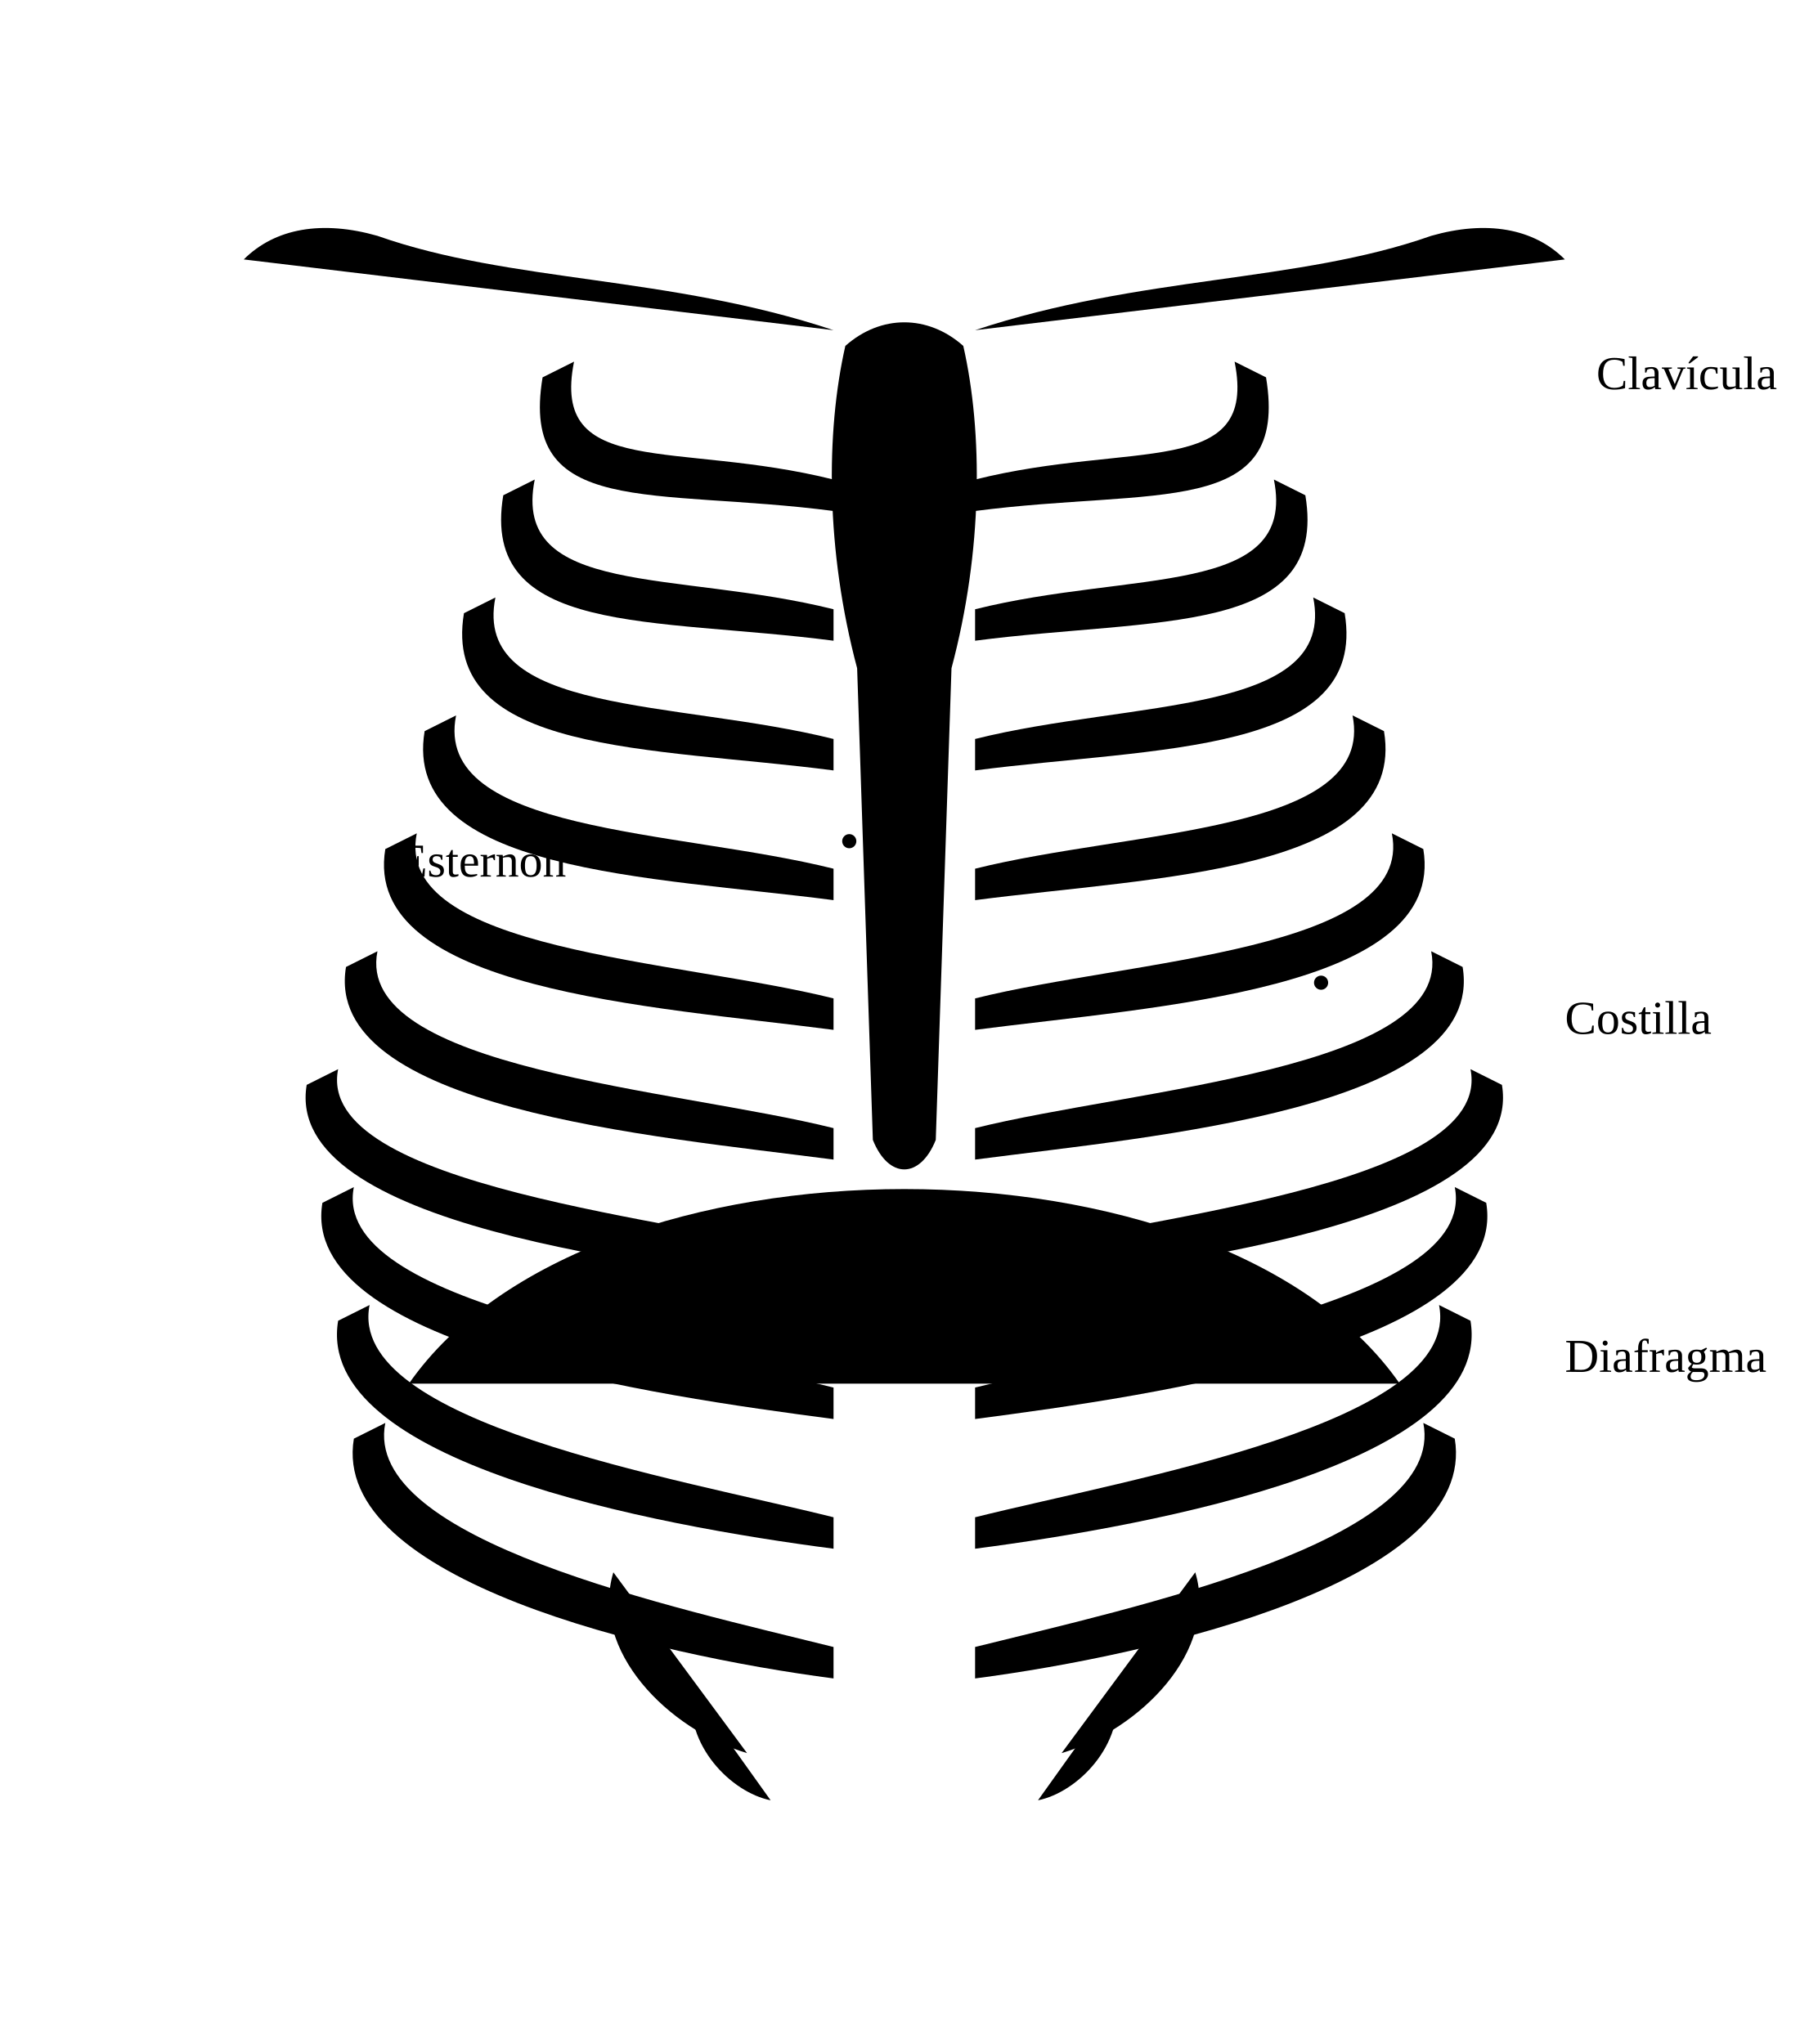
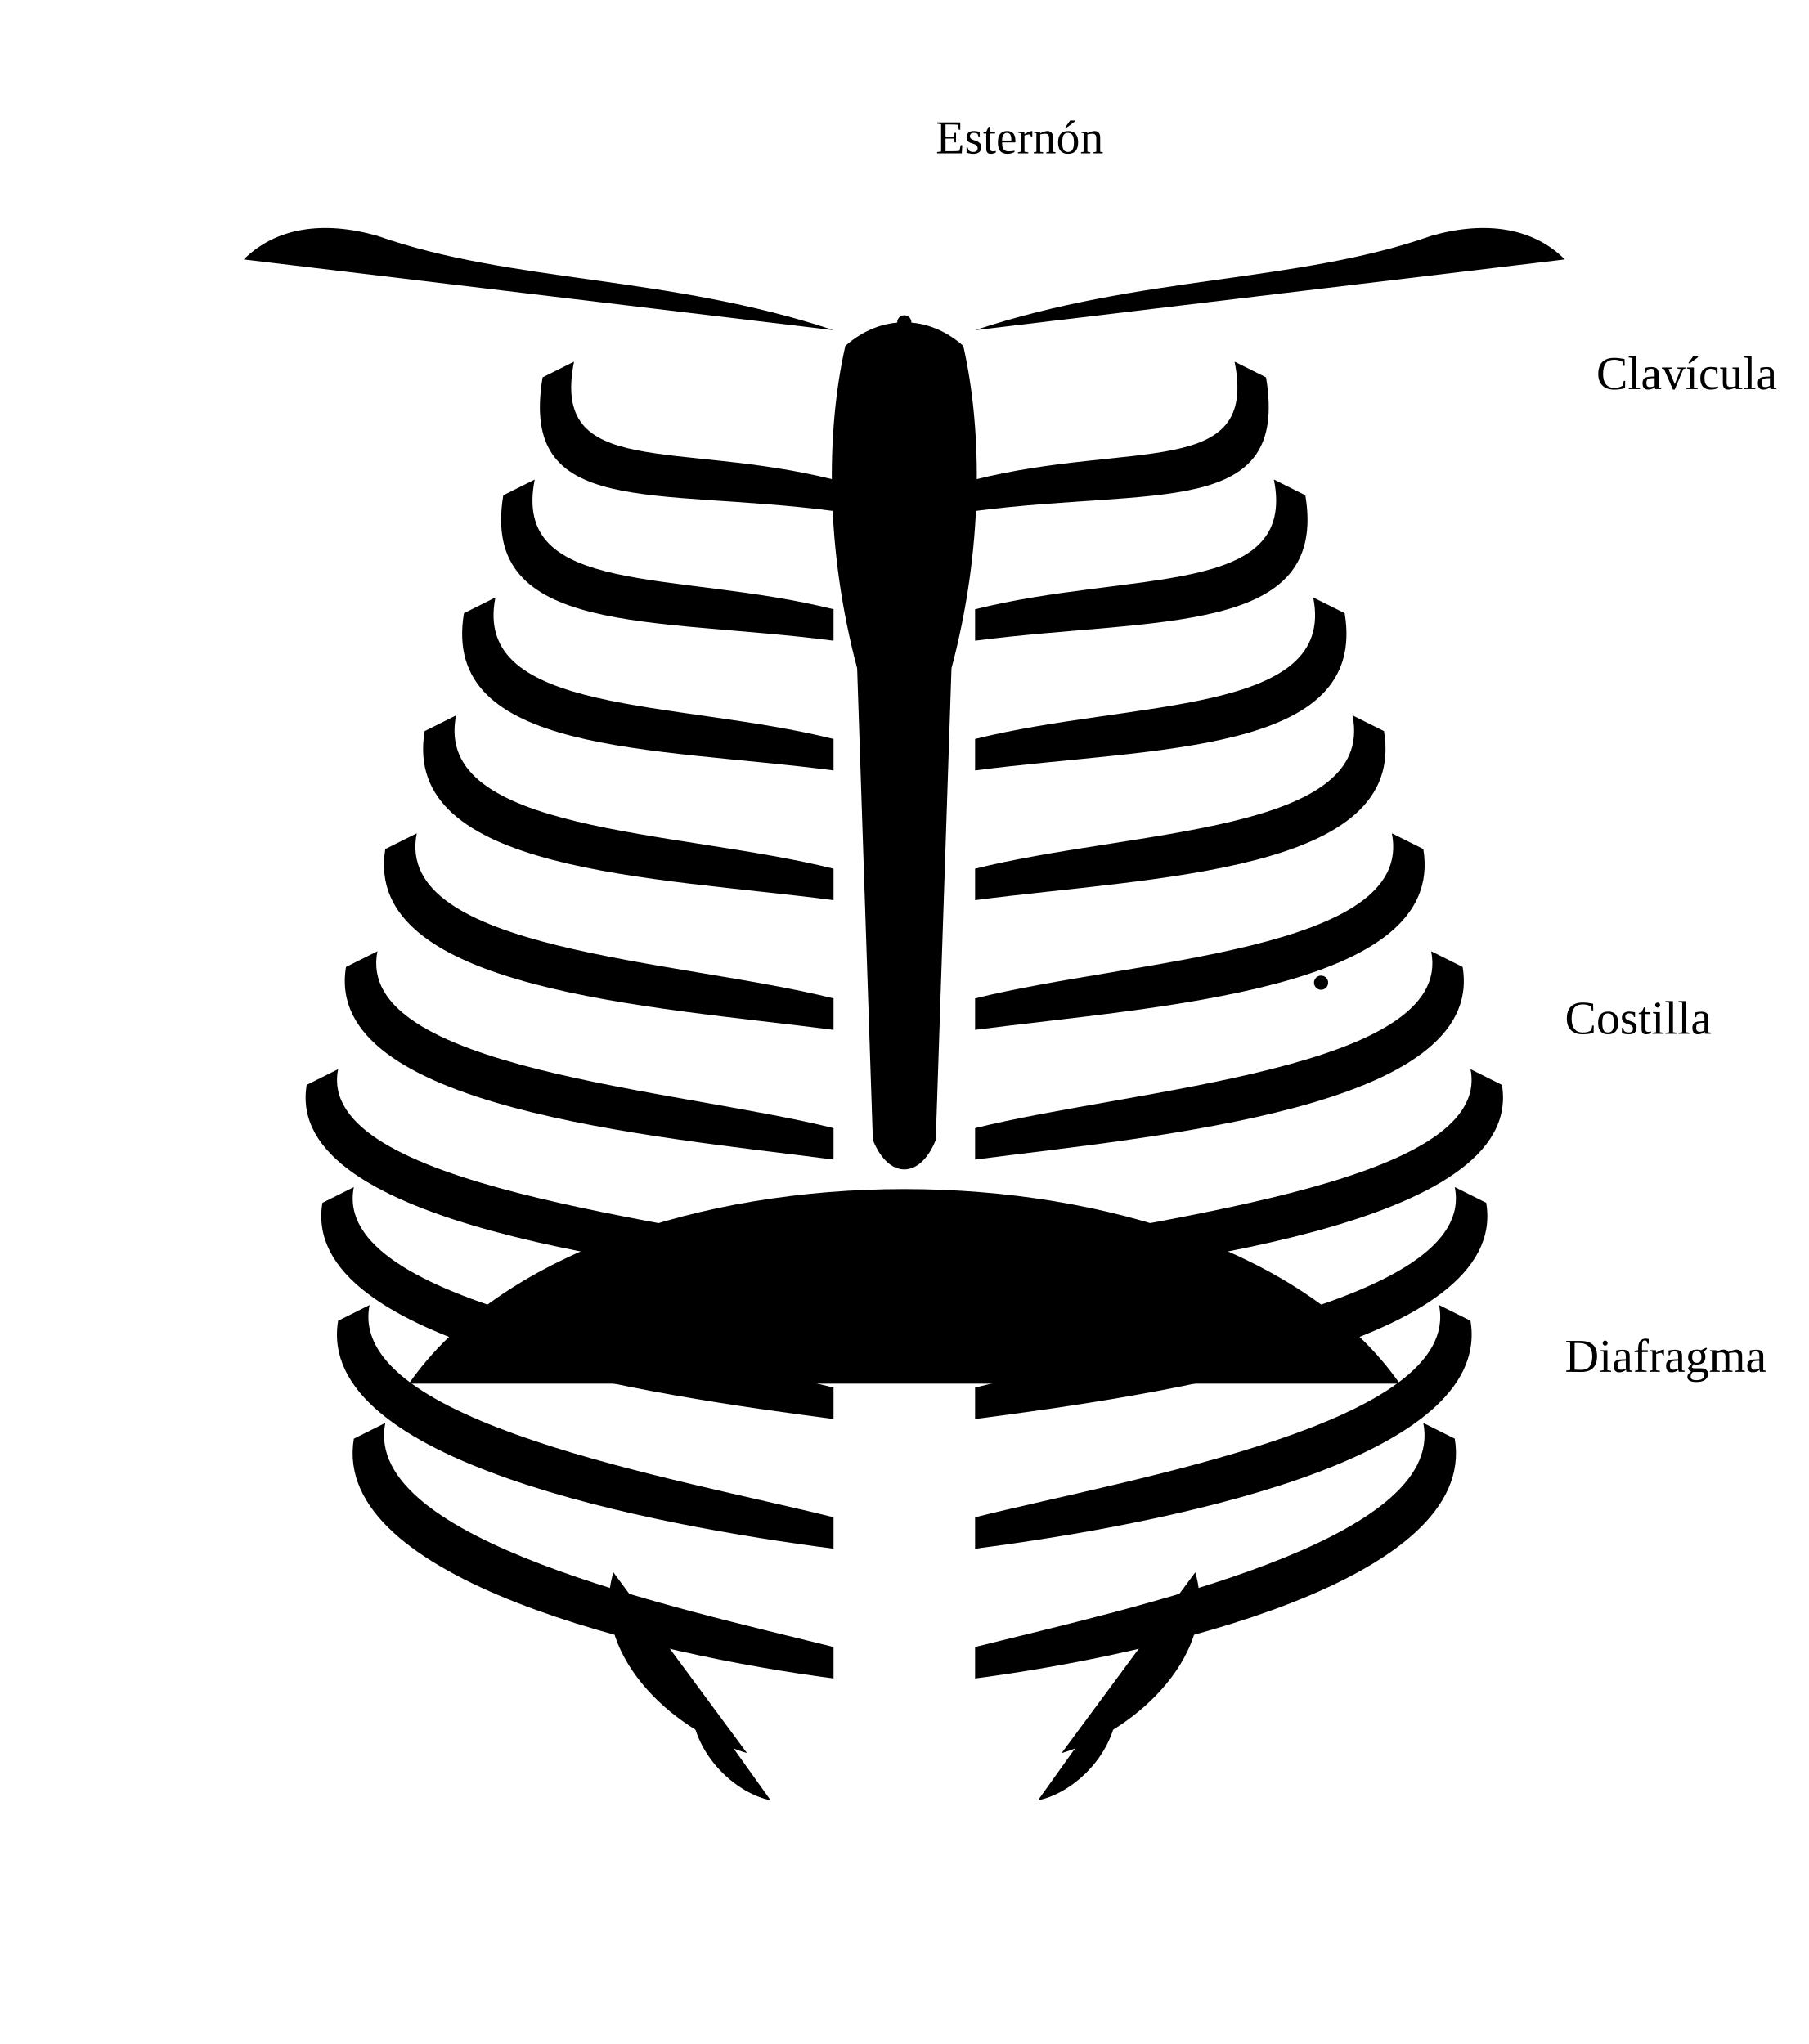
<svg xmlns="http://www.w3.org/2000/svg" class="plate plate-torax" viewBox="0 0 460 520" role="img" aria-label="Caja torácica y diafragma, vista anterior">
  <g class="ink">
    <path class="ln" d="M215,88 C210,110 210,140 218,170 L222,290 C226,300 234,300 238,290 L242,170 C250,140 250,110 245,88 C236,80 224,80 215,88 Z" pathLength="1" />
    <path class="ln" d="M212,84 C170,70 130,72 96,60 C82,56 70,58 62,66" pathLength="1" />
    <path class="ln" d="M248,84 C290,70 330,72 364,60 C378,56 390,58 398,66" pathLength="1" />
    <path class="ln" d="M314,92 C320,122 288,112 248,122 L248,130 C294,124 328,132 322,96 Z" pathLength="1" />
    <path class="ln" d="M146,92 C140,122 172,112 212,122 L212,130 C166,124 132,132 138,96 Z" pathLength="1" />
    <path class="ln" d="M324,122 C330,152 288,145 248,155 L248,163 C294,157 338,162 332,126 Z" pathLength="1" />
    <path class="ln" d="M136,122 C130,152 172,145 212,155 L212,163 C166,157 122,162 128,126 Z" pathLength="1" />
    <path class="ln" d="M334,152 C340,182 288,178 248,188 L248,196 C294,190 348,192 342,156 Z" pathLength="1" />
    <path class="ln" d="M126,152 C120,182 172,178 212,188 L212,196 C166,190 112,192 118,156 Z" pathLength="1" />
    <path class="ln" d="M344,182 C350,212 288,211 248,221 L248,229 C294,223 358,222 352,186 Z" pathLength="1" />
    <path class="ln" d="M116,182 C110,212 172,211 212,221 L212,229 C166,223 102,222 108,186 Z" pathLength="1" />
    <path class="ln" d="M354,212 C360,242 288,244 248,254 L248,262 C294,256 368,252 362,216 Z" pathLength="1" />
    <path class="ln" d="M106,212 C100,242 172,244 212,254 L212,262 C166,256 92,252 98,216 Z" pathLength="1" />
    <path class="ln" d="M364,242 C370,272 288,277 248,287 L248,295 C294,289 378,282 372,246 Z" pathLength="1" />
    <path class="ln" d="M96,242 C90,272 172,277 212,287 L212,295 C166,289 82,282 88,246 Z" pathLength="1" />
    <path class="ln" d="M374,272 C380,302 288,310 248,320 L248,328 C294,322 388,312 382,276 Z" pathLength="1" />
    <path class="ln" d="M86,272 C80,302 172,310 212,320 L212,328 C166,322 72,312 78,276 Z" pathLength="1" />
    <path class="ln" d="M370,302 C376,332 288,343 248,353 L248,361 C294,355 384,342 378,306 Z" pathLength="1" />
    <path class="ln" d="M90,302 C84,332 172,343 212,353 L212,361 C166,355 76,342 82,306 Z" pathLength="1" />
    <path class="ln" d="M366,332 C372,362 288,376 248,386 L248,394 C294,388 380,372 374,336 Z" pathLength="1" />
    <path class="ln" d="M94,332 C88,362 172,376 212,386 L212,394 C166,388 80,372 86,336 Z" pathLength="1" />
    <path class="ln" d="M362,362 C368,392 288,409 248,419 L248,427 C294,421 376,402 370,366 Z" pathLength="1" />
    <path class="ln" d="M98,362 C92,392 172,409 212,419 L212,427 C166,421 84,402 90,366 Z" pathLength="1" />
    <path class="ln ln-thin" d="M304,400 C310,420 290,440 270,446" pathLength="1" />
    <path class="ln ln-thin" d="M284,430 C286,444 274,456 264,458" pathLength="1" />
    <path class="ln ln-thin" d="M156,400 C150,420 170,440 190,446" pathLength="1" />
    <path class="ln ln-thin" d="M176,430 C174,444 186,456 196,458" pathLength="1" />
    <path class="ln ln-dash" d="M104,352 C150,286 310,286 356,352" pathLength="1" />
  </g>
  <g class="lbl">
    <line x1="352" y1="66" x2="400" y2="96" />
    <circle cx="352" cy="66" r="1.8" />
    <text x="406" y="99" text-anchor="start">Clavícula</text>
  </g>
  <g class="lbl">
-     <line x1="216" y1="214" x2="150" y2="220" />
-     <circle cx="216" cy="214" r="1.8" />
-     <text x="144" y="223" text-anchor="end">Esternón</text>
+     <line x1="230" y1="82" x2="232" y2="36" />
+     <circle cx="230" cy="82" r="1.8" />
+     <text x="238" y="39" text-anchor="start">Esternón</text>
  </g>
  <g class="lbl">
    <line x1="336" y1="250" x2="392" y2="260" />
    <circle cx="336" cy="250" r="1.8" />
    <text x="398" y="263" text-anchor="start">Costilla</text>
  </g>
  <g class="lbl">
    <line x1="340" y1="336" x2="392" y2="346" />
    <circle cx="340" cy="336" r="1.8" />
    <text x="398" y="349" text-anchor="start">Diafragma</text>
  </g>
</svg>
